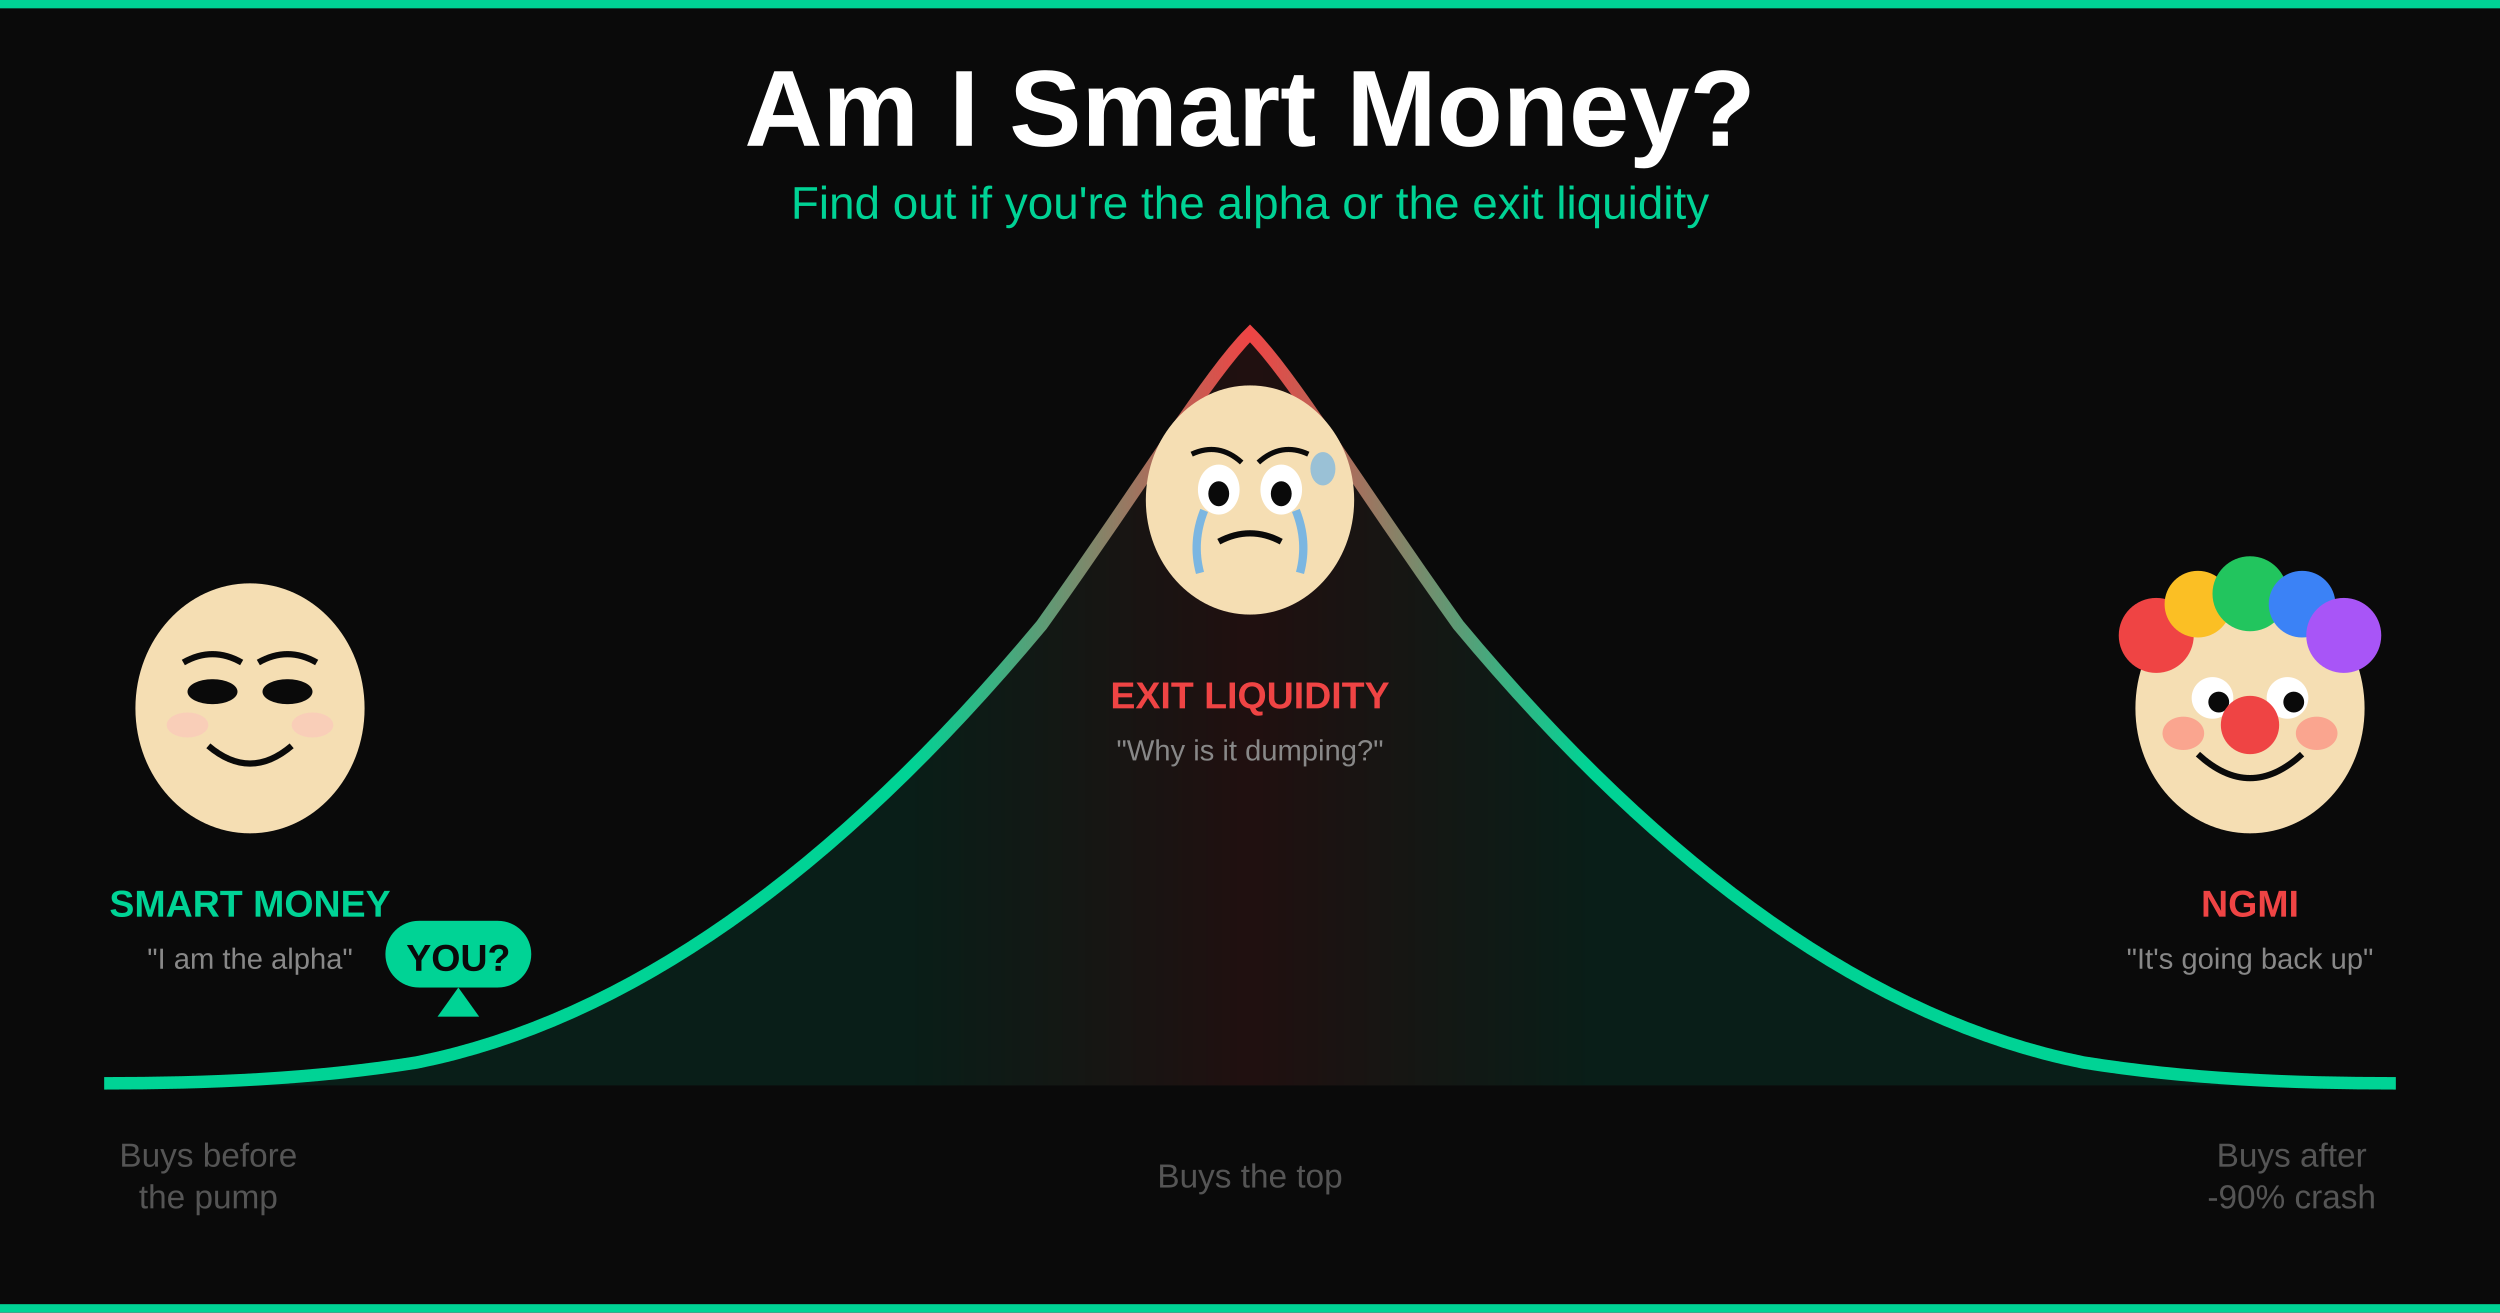
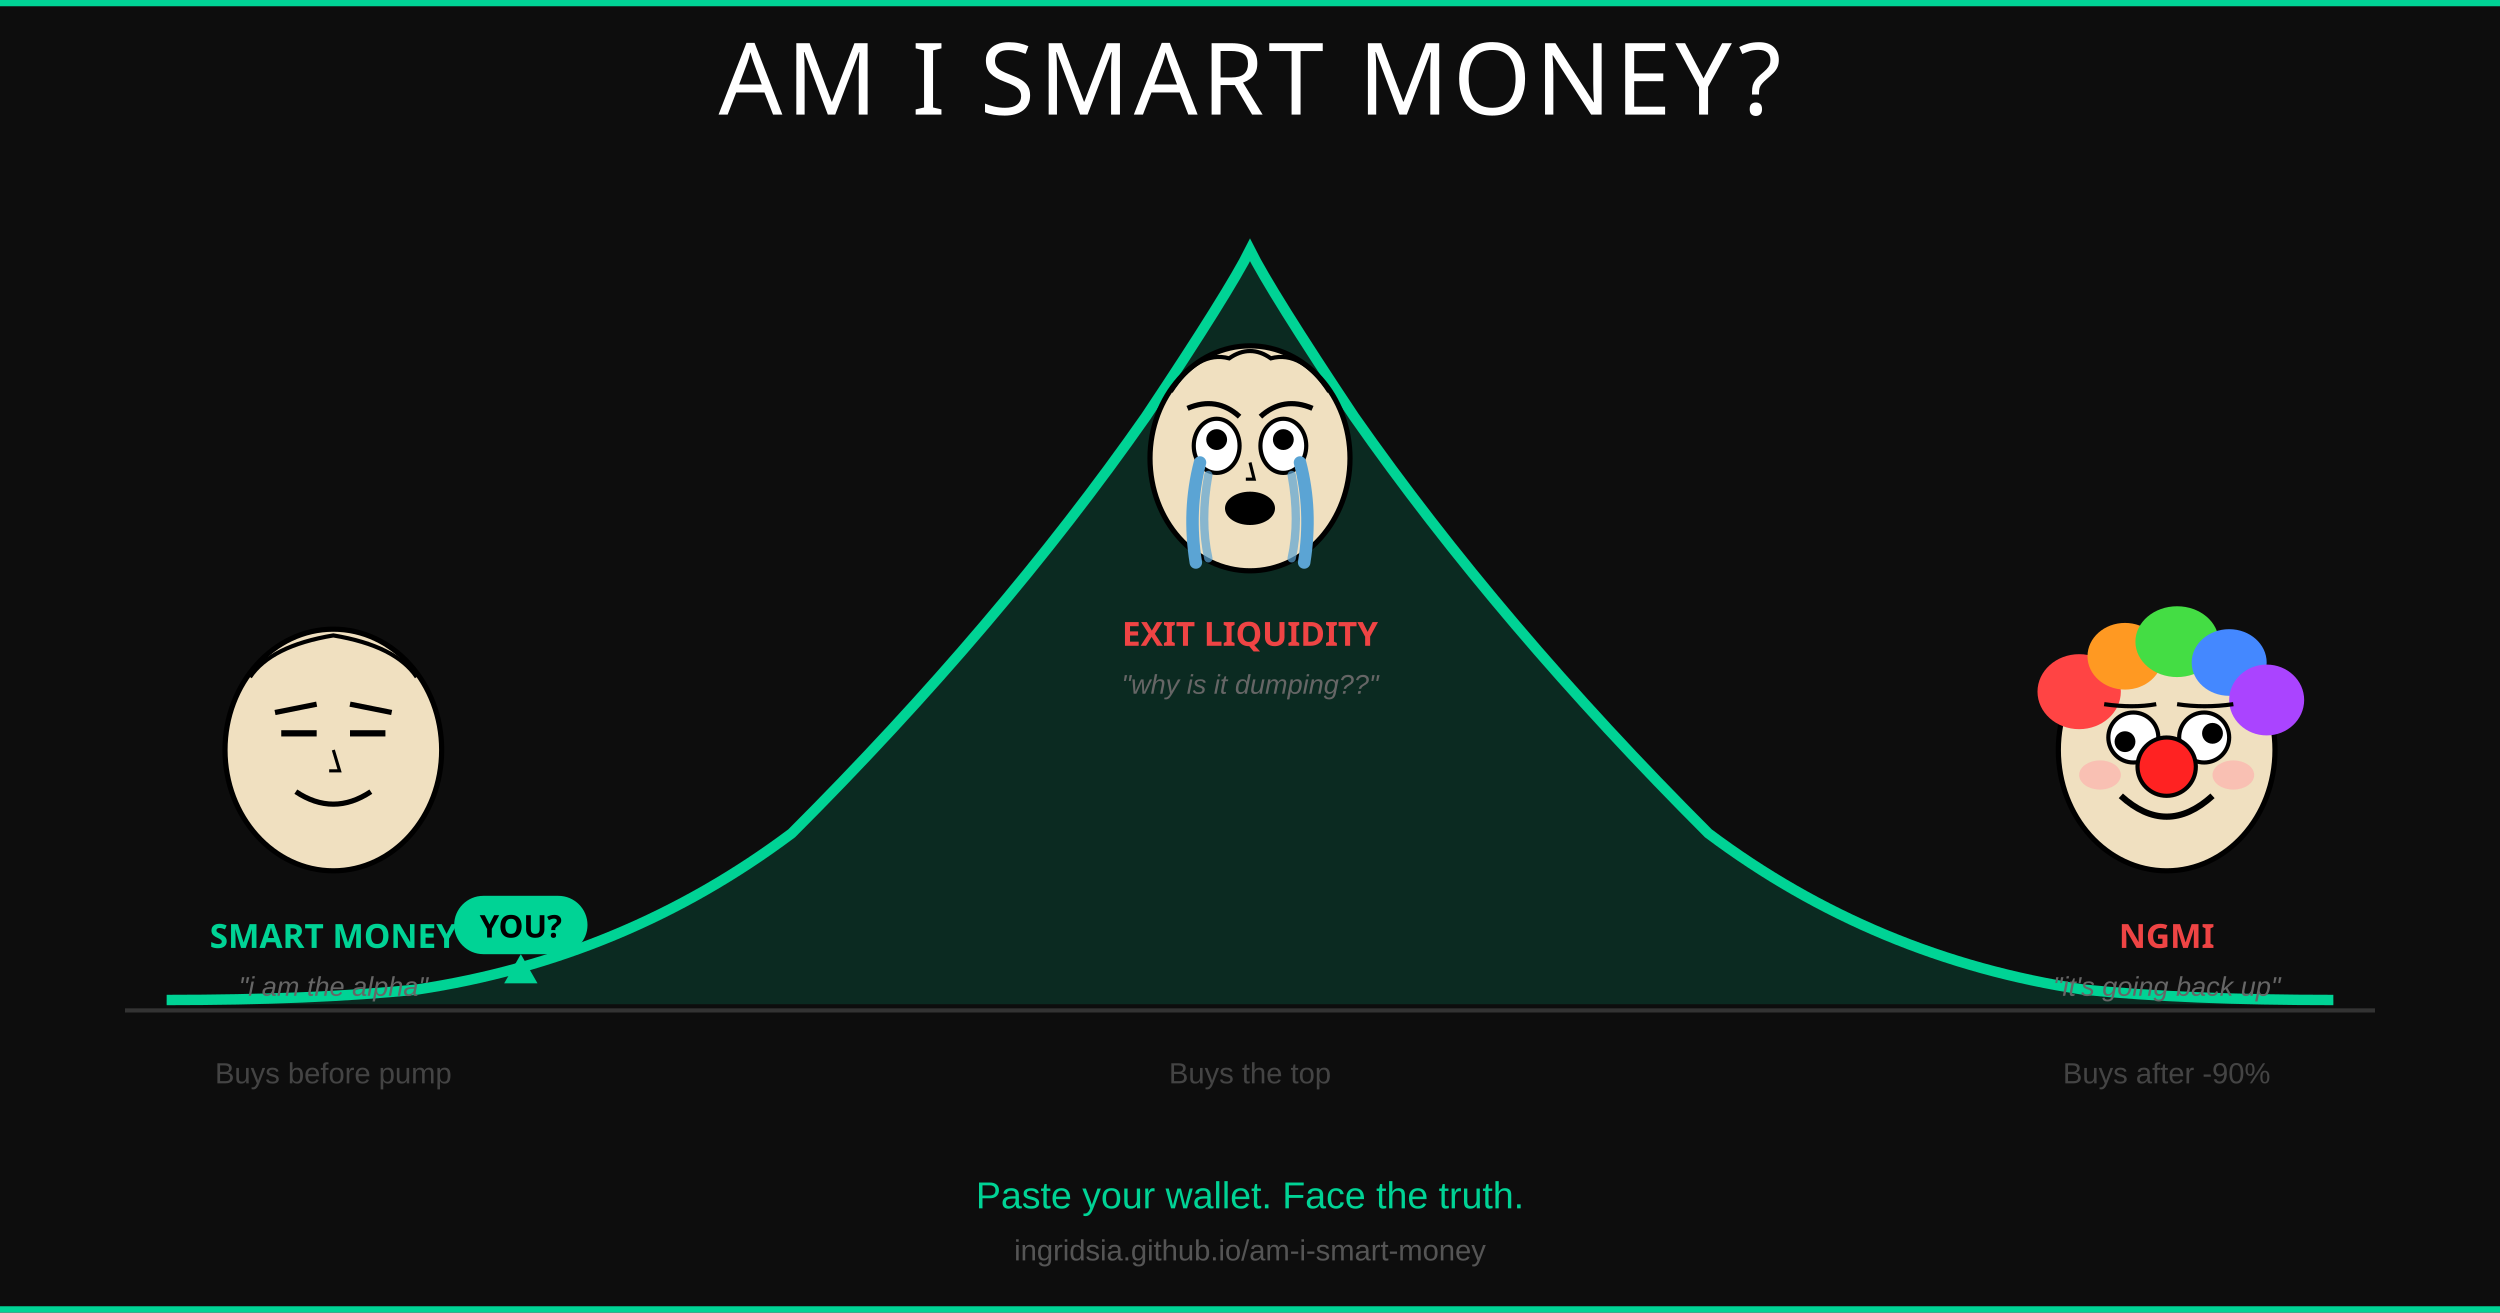
<svg xmlns="http://www.w3.org/2000/svg" width="1200" height="630" viewBox="0 0 1200 630" fill="none">
-   <defs>
-     <linearGradient id="curveGradient" x1="0%" y1="0%" x2="100%" y2="0%">
-       <stop offset="0%" stop-color="#00d395" />
-       <stop offset="35%" stop-color="#00d395" />
-       <stop offset="50%" stop-color="#ef4444" />
-       <stop offset="65%" stop-color="#00d395" />
-       <stop offset="100%" stop-color="#00d395" />
-     </linearGradient>
-   </defs>
-   <rect width="1200" height="630" fill="#0a0a0a" />
-   <rect x="0" y="0" width="1200" height="4" fill="#00d395" />
-   <text x="600" y="70" text-anchor="middle" font-family="Arial, Helvetica, sans-serif" font-size="52" font-weight="bold" fill="white">Am I Smart Money?</text>
-   <text x="600" y="105" text-anchor="middle" font-family="Arial, Helvetica, sans-serif" font-size="22" fill="#00d395">Find out if you're the alpha or the exit liquidity</text>
-   <path d="M 50 520            C 100 520, 150 518, 200 510            C 300 490, 400 420, 500 300            C 550 230, 580 180, 600 160            C 620 180, 650 230, 700 300            C 800 420, 900 490, 1000 510            C 1050 518, 1100 520, 1150 520" stroke="url(#curveGradient)" stroke-width="6" fill="none" />
-   <path d="M 50 520            C 100 520, 150 518, 200 510            C 300 490, 400 420, 500 300            C 550 230, 580 180, 600 160            C 620 180, 650 230, 700 300            C 800 420, 900 490, 1000 510            C 1050 518, 1100 520, 1150 520            L 1150 521 L 50 521 Z" fill="url(#curveGradient)" opacity="0.1" />
-   <g transform="translate(120, 340)">
-     <ellipse cx="0" cy="0" rx="55" ry="60" fill="#f5deb3" />
-     <ellipse cx="-18" cy="-8" rx="12" ry="6" fill="#0a0a0a" />
-     <ellipse cx="18" cy="-8" rx="12" ry="6" fill="#0a0a0a" />
-     <path d="M -32 -22 Q -18 -30 -4 -22" stroke="#0a0a0a" stroke-width="3" fill="none" />
-     <path d="M 4 -22 Q 18 -30 32 -22" stroke="#0a0a0a" stroke-width="3" fill="none" />
-     <path d="M -20 18 Q 0 35 20 18" stroke="#0a0a0a" stroke-width="3" fill="none" />
-     <ellipse cx="-30" cy="8" rx="10" ry="6" fill="#ffb6c1" opacity="0.4" />
-     <ellipse cx="30" cy="8" rx="10" ry="6" fill="#ffb6c1" opacity="0.4" />
+   <rect width="1200" height="630" fill="#0d0d0d" />
+   <text x="600" y="55" text-anchor="middle" font-family="Impact, Arial Black, sans-serif" font-size="48" fill="white" letter-spacing="2">AM I SMART MONEY?</text>
+   <path d="M 80 480            Q 150 480, 200 475            Q 300 460, 380 400            Q 480 300, 550 200            Q 590 140, 600 120            Q 610 140, 650 200            Q 720 300, 820 400            Q 900 460, 1000 475            Q 1050 480, 1120 480" stroke="#00d395" stroke-width="5" fill="none" />
+   <path d="M 80 480            Q 150 480, 200 475            Q 300 460, 380 400            Q 480 300, 550 200            Q 590 140, 600 120            Q 610 140, 650 200            Q 720 300, 820 400            Q 900 460, 1000 475            Q 1050 480, 1120 480            L 1120 482 L 80 482 Z" fill="#00d395" opacity="0.15" />
+   <g transform="translate(160, 360)">
+     <ellipse cx="0" cy="0" rx="52" ry="58" fill="#f0e0c0" stroke="#000" stroke-width="2.5" />
+     <path d="M -40 -35 Q -30 -50, 0 -55 Q 30 -50, 40 -35" stroke="#000" stroke-width="2" fill="none" />
+     <line x1="-25" y1="-8" x2="-8" y2="-8" stroke="#000" stroke-width="3" />
+     <line x1="8" y1="-8" x2="25" y2="-8" stroke="#000" stroke-width="3" />
+     <path d="M -28 -18 L -8 -22" stroke="#000" stroke-width="2.5" fill="none" />
+     <path d="M 8 -22 L 28 -18" stroke="#000" stroke-width="2.5" fill="none" />
+     <path d="M -18 20 Q 0 32, 18 20" stroke="#000" stroke-width="2.5" fill="none" />
+     <path d="M 0 0 L 3 10 L -2 10" stroke="#000" stroke-width="1.5" fill="none" />
  </g>
-   <text x="120" y="440" text-anchor="middle" font-family="Arial, Helvetica, sans-serif" font-size="18" font-weight="bold" fill="#00d395">SMART MONEY</text>
-   <text x="120" y="465" text-anchor="middle" font-family="Arial, Helvetica, sans-serif" font-size="14" fill="#888">"I am the alpha"</text>
-   <g transform="translate(600, 240)">
-     <ellipse cx="0" cy="0" rx="50" ry="55" fill="#f5deb3" />
-     <ellipse cx="-15" cy="-5" rx="10" ry="12" fill="white" />
-     <ellipse cx="15" cy="-5" rx="10" ry="12" fill="white" />
-     <ellipse cx="-15" cy="-3" rx="5" ry="6" fill="#0a0a0a" />
-     <ellipse cx="15" cy="-3" rx="5" ry="6" fill="#0a0a0a" />
-     <path d="M -28 -22 Q -15 -28 -4 -18" stroke="#0a0a0a" stroke-width="2.5" fill="none" />
-     <path d="M 4 -18 Q 15 -28 28 -22" stroke="#0a0a0a" stroke-width="2.5" fill="none" />
-     <path d="M -15 20 Q 0 12 15 20" stroke="#0a0a0a" stroke-width="3" fill="none" />
-     <path d="M -22 5 Q -28 20 -24 35" stroke="#5dadec" stroke-width="4" fill="none" opacity="0.8" />
-     <path d="M 22 5 Q 28 20 24 35" stroke="#5dadec" stroke-width="4" fill="none" opacity="0.8" />
-     <ellipse cx="35" cy="-15" rx="6" ry="8" fill="#5dadec" opacity="0.6" />
+   <text x="160" y="455" text-anchor="middle" font-family="Arial Black, sans-serif" font-size="16" font-weight="bold" fill="#00d395">SMART MONEY</text>
+   <text x="160" y="478" text-anchor="middle" font-family="Arial, sans-serif" font-size="13" fill="#666" font-style="italic">"i am the alpha"</text>
+   <g transform="translate(600, 220)">
+     <ellipse cx="0" cy="0" rx="48" ry="54" fill="#f0e0c0" stroke="#000" stroke-width="2.5" />
+     <path d="M -38 -32 Q -25 -52, -10 -48 Q 0 -55, 10 -48 Q 25 -52, 38 -32" stroke="#000" stroke-width="2" fill="none" />
+     <ellipse cx="-16" cy="-6" rx="11" ry="13" fill="white" stroke="#000" stroke-width="2" />
+     <ellipse cx="16" cy="-6" rx="11" ry="13" fill="white" stroke="#000" stroke-width="2" />
+     <circle cx="-16" cy="-9" r="5" fill="#000" />
+     <circle cx="16" cy="-9" r="5" fill="#000" />
+     <path d="M -30 -24 Q -16 -30, -5 -20" stroke="#000" stroke-width="2.5" fill="none" />
+     <path d="M 5 -20 Q 16 -30, 30 -24" stroke="#000" stroke-width="2.5" fill="none" />
+     <ellipse cx="0" cy="24" rx="12" ry="8" fill="#000" />
+     <path d="M 0 2 L 2 10 L -2 10" stroke="#000" stroke-width="1.5" fill="none" />
+     <path d="M -24 2 Q -30 25, -26 50" stroke="#5ba4d4" stroke-width="6" fill="none" stroke-linecap="round" />
+     <path d="M 24 2 Q 30 25, 26 50" stroke="#5ba4d4" stroke-width="6" fill="none" stroke-linecap="round" />
+     <path d="M -20 8 Q -24 30, -20 48" stroke="#5ba4d4" stroke-width="4" fill="none" stroke-linecap="round" opacity="0.7" />
+     <path d="M 20 8 Q 24 30, 20 48" stroke="#5ba4d4" stroke-width="4" fill="none" stroke-linecap="round" opacity="0.7" />
  </g>
-   <text x="600" y="340" text-anchor="middle" font-family="Arial, Helvetica, sans-serif" font-size="18" font-weight="bold" fill="#ef4444">EXIT LIQUIDITY</text>
-   <text x="600" y="365" text-anchor="middle" font-family="Arial, Helvetica, sans-serif" font-size="14" fill="#888">"Why is it dumping?"</text>
-   <g transform="translate(1080, 340)">
-     <ellipse cx="0" cy="0" rx="55" ry="60" fill="#f5deb3" />
-     <circle cx="-45" cy="-35" r="18" fill="#ef4444" />
-     <circle cx="-25" cy="-50" r="16" fill="#fbbf24" />
-     <circle cx="0" cy="-55" r="18" fill="#22c55e" />
-     <circle cx="25" cy="-50" r="16" fill="#3b82f6" />
-     <circle cx="45" cy="-35" r="18" fill="#a855f7" />
-     <ellipse cx="-18" cy="-5" rx="10" ry="10" fill="white" />
-     <ellipse cx="18" cy="-5" rx="10" ry="10" fill="white" />
-     <ellipse cx="-15" cy="-3" rx="5" ry="5" fill="#0a0a0a" />
-     <ellipse cx="21" cy="-3" rx="5" ry="5" fill="#0a0a0a" />
-     <circle cx="0" cy="8" r="14" fill="#ef4444" />
-     <path d="M -25 22 Q 0 45 25 22" stroke="#0a0a0a" stroke-width="3" fill="none" />
-     <ellipse cx="-32" cy="12" rx="10" ry="8" fill="#ff6b6b" opacity="0.5" />
-     <ellipse cx="32" cy="12" rx="10" ry="8" fill="#ff6b6b" opacity="0.5" />
+   <text x="600" y="310" text-anchor="middle" font-family="Arial Black, sans-serif" font-size="16" font-weight="bold" fill="#ef4444">EXIT LIQUIDITY</text>
+   <text x="600" y="333" text-anchor="middle" font-family="Arial, sans-serif" font-size="13" fill="#666" font-style="italic">"why is it dumping??"</text>
+   <g transform="translate(1040, 360)">
+     <ellipse cx="0" cy="0" rx="52" ry="58" fill="#f0e0c0" stroke="#000" stroke-width="2.5" />
+     <ellipse cx="-42" cy="-28" rx="20" ry="18" fill="#ff4444" />
+     <ellipse cx="-20" cy="-45" rx="18" ry="16" fill="#ff9922" />
+     <ellipse cx="5" cy="-52" rx="20" ry="17" fill="#44dd44" />
+     <ellipse cx="30" cy="-42" rx="18" ry="16" fill="#4488ff" />
+     <ellipse cx="48" cy="-24" rx="18" ry="17" fill="#aa44ff" />
+     <ellipse cx="-16" cy="-6" rx="12" ry="12" fill="white" stroke="#000" stroke-width="2" />
+     <ellipse cx="18" cy="-6" rx="12" ry="12" fill="white" stroke="#000" stroke-width="2" />
+     <circle cx="-20" cy="-4" r="5" fill="#000" />
+     <circle cx="22" cy="-8" r="5" fill="#000" />
+     <path d="M -30 -22 Q -16 -20, -5 -22" stroke="#000" stroke-width="2" fill="none" />
+     <path d="M 5 -22 Q 18 -20, 32 -22" stroke="#000" stroke-width="2" fill="none" />
+     <circle cx="0" cy="8" r="14" fill="#ff2222" stroke="#000" stroke-width="2" />
+     <path d="M -22 22 Q 0 42, 22 22" stroke="#000" stroke-width="3" fill="none" />
+     <ellipse cx="-32" cy="12" rx="10" ry="7" fill="#ffaaaa" opacity="0.6" />
+     <ellipse cx="32" cy="12" rx="10" ry="7" fill="#ffaaaa" opacity="0.6" />
  </g>
-   <text x="1080" y="440" text-anchor="middle" font-family="Arial, Helvetica, sans-serif" font-size="18" font-weight="bold" fill="#ef4444">NGMI</text>
-   <text x="1080" y="465" text-anchor="middle" font-family="Arial, Helvetica, sans-serif" font-size="14" fill="#888">"It's going back up"</text>
-   <g transform="translate(220, 460)">
-     <rect x="-35" y="-18" width="70" height="32" rx="16" fill="#00d395" />
-     <text x="0" y="6" text-anchor="middle" font-family="Arial, Helvetica, sans-serif" font-size="18" font-weight="bold" fill="#0a0a0a">YOU?</text>
-     <polygon points="0,14 -10,28 10,28" fill="#00d395" />
+   <text x="1040" y="455" text-anchor="middle" font-family="Arial Black, sans-serif" font-size="16" font-weight="bold" fill="#ef4444">NGMI</text>
+   <text x="1040" y="478" text-anchor="middle" font-family="Arial, sans-serif" font-size="13" fill="#666" font-style="italic">"it's going back up"</text>
+   <g transform="translate(250, 430)">
+     <rect x="-32" y="0" width="64" height="28" rx="14" fill="#00d395" />
+     <text x="0" y="20" text-anchor="middle" font-family="Arial Black, sans-serif" font-size="15" font-weight="bold" fill="#000">YOU?</text>
+     <polygon points="0,28 -8,42 8,42" fill="#00d395" />
  </g>
-   <text x="100" y="560" text-anchor="middle" font-family="Arial, Helvetica, sans-serif" font-size="16" fill="#555">Buys before</text>
-   <text x="100" y="580" text-anchor="middle" font-family="Arial, Helvetica, sans-serif" font-size="16" fill="#555">the pump</text>
-   <text x="600" y="570" text-anchor="middle" font-family="Arial, Helvetica, sans-serif" font-size="16" fill="#555">Buys the top</text>
-   <text x="1100" y="560" text-anchor="middle" font-family="Arial, Helvetica, sans-serif" font-size="16" fill="#555">Buys after</text>
-   <text x="1100" y="580" text-anchor="middle" font-family="Arial, Helvetica, sans-serif" font-size="16" fill="#555">-90% crash</text>
-   <rect x="0" y="626" width="1200" height="4" fill="#00d395" />
+   <text x="160" y="520" text-anchor="middle" font-family="Arial, sans-serif" font-size="14" fill="#444">Buys before pump</text>
+   <text x="600" y="520" text-anchor="middle" font-family="Arial, sans-serif" font-size="14" fill="#444">Buys the top</text>
+   <text x="1040" y="520" text-anchor="middle" font-family="Arial, sans-serif" font-size="14" fill="#444">Buys after -90%</text>
+   <line x1="60" y1="485" x2="1140" y2="485" stroke="#333" stroke-width="2" />
+   <rect x="0" y="0" width="1200" height="3" fill="#00d395" />
+   <rect x="0" y="627" width="1200" height="3" fill="#00d395" />
+   <text x="600" y="580" text-anchor="middle" font-family="Arial, sans-serif" font-size="18" fill="#00d395">Paste your wallet. Face the truth.</text>
+   <text x="600" y="605" text-anchor="middle" font-family="Arial, sans-serif" font-size="14" fill="#555">ingridsia.github.io/am-i-smart-money</text>
</svg>
